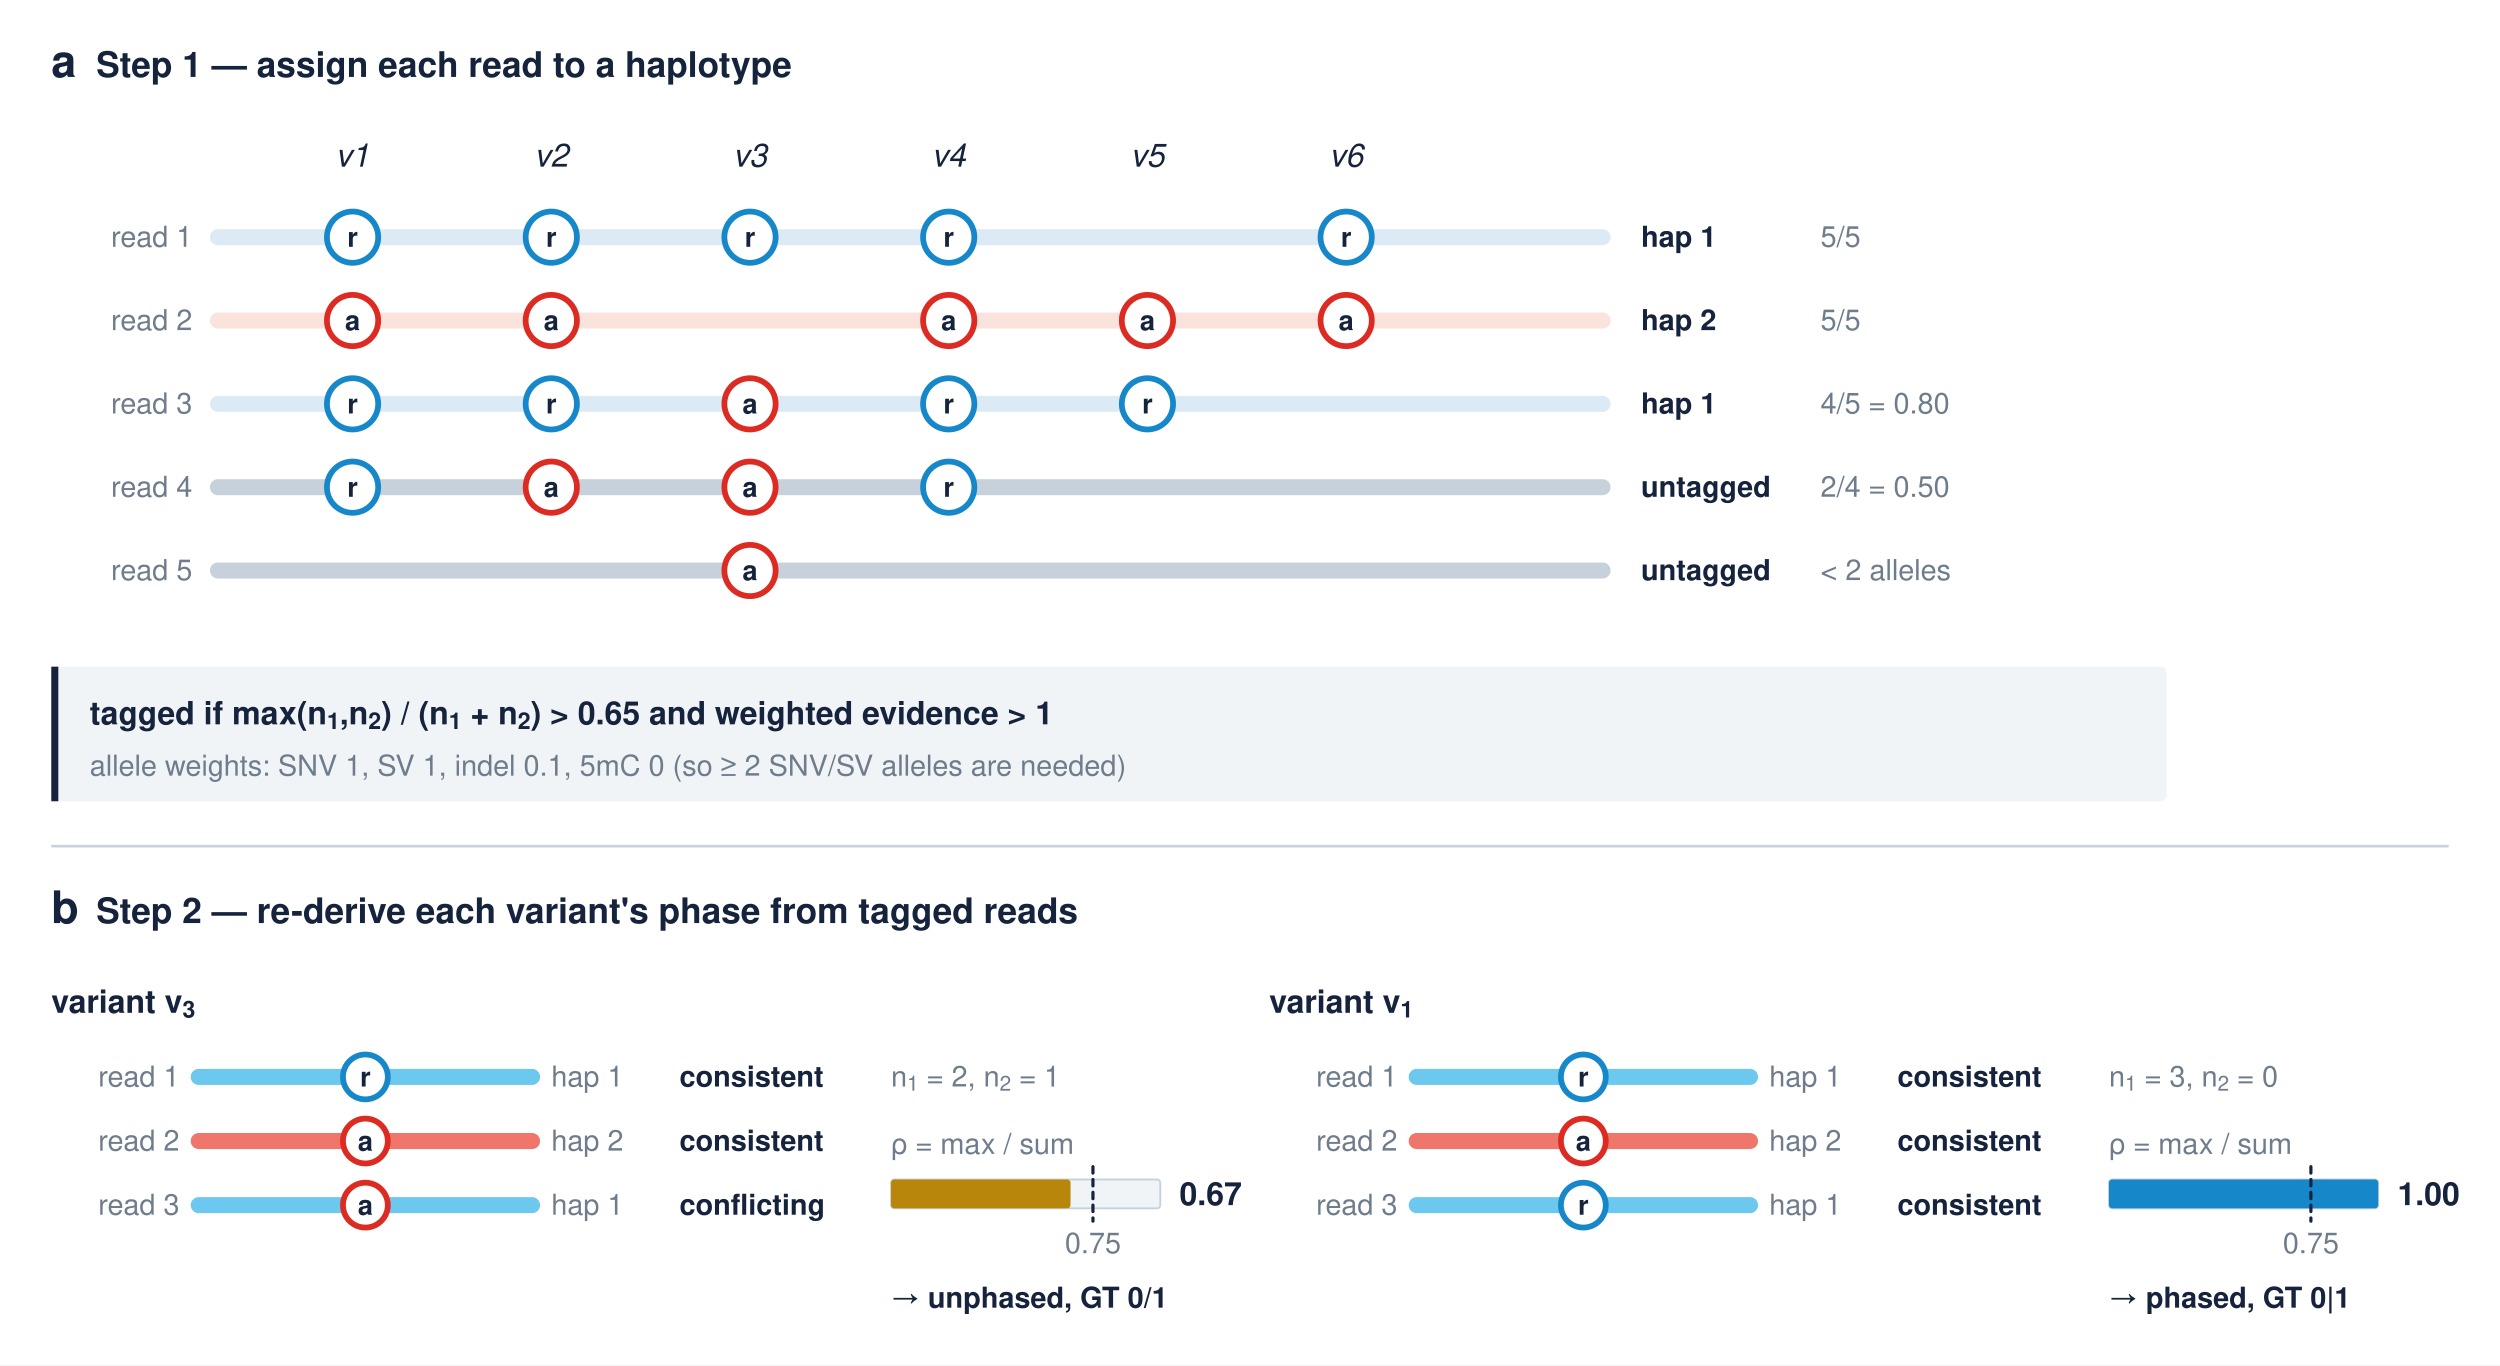
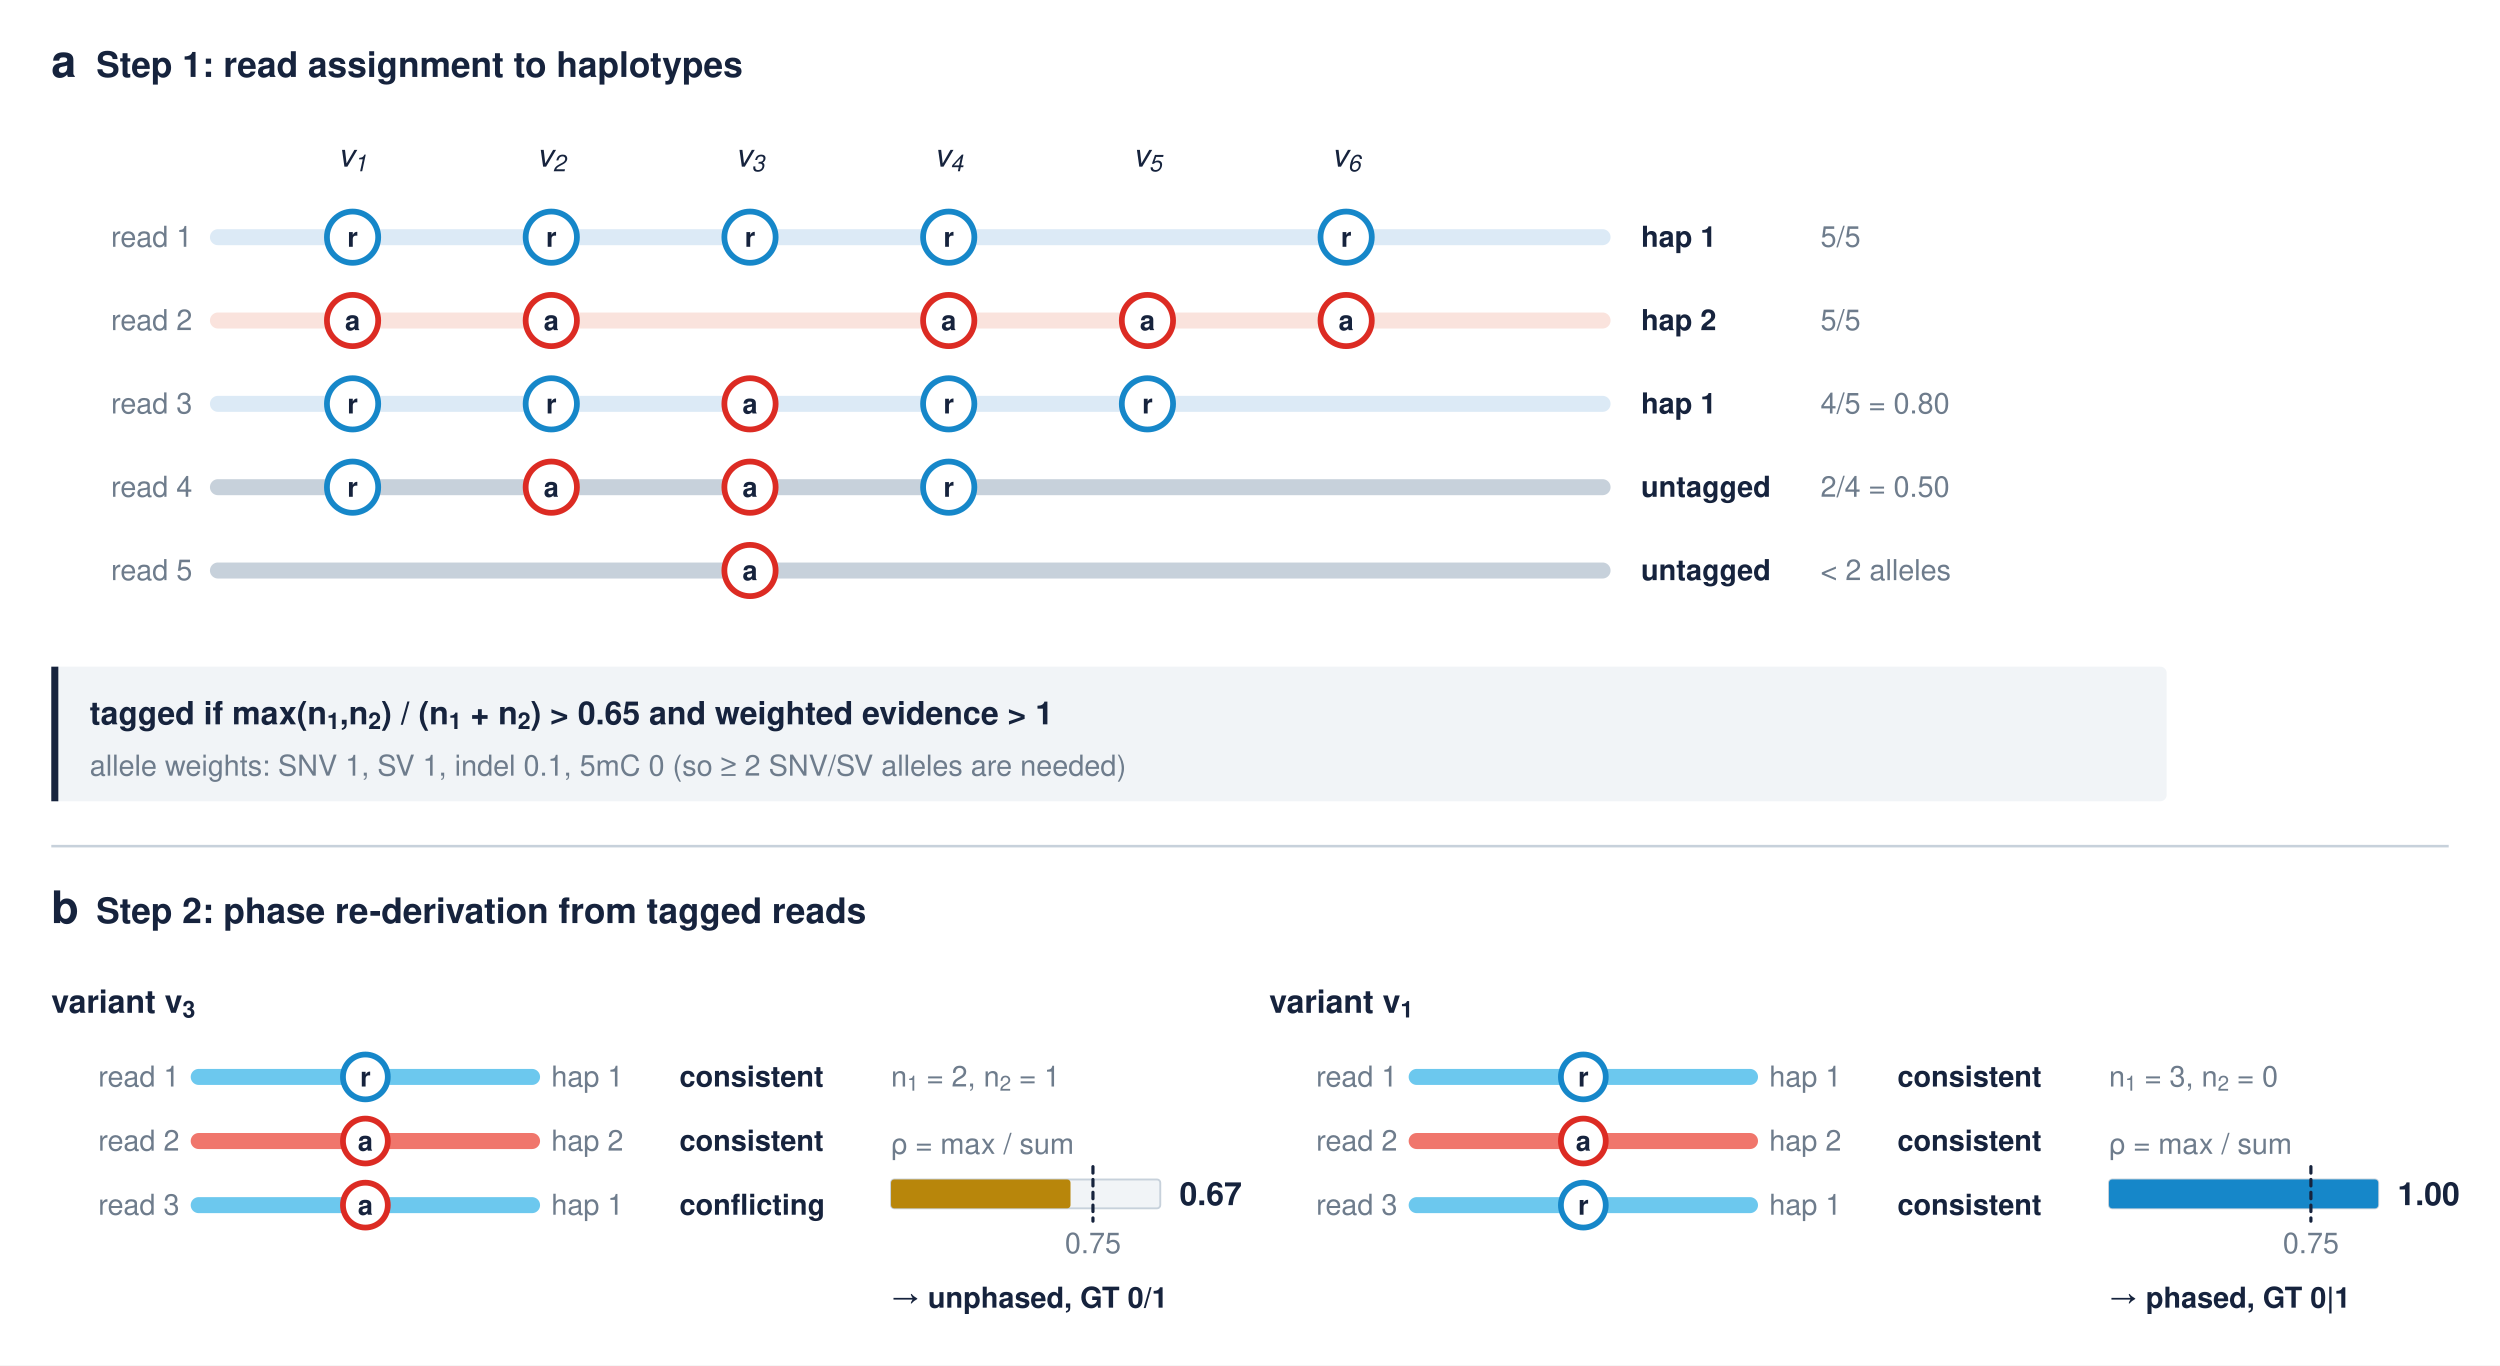
<svg xmlns="http://www.w3.org/2000/svg" width="780" height="426" viewBox="0 0 780 426">
  <style>
 text{font-family:"Helvetica Neue",Helvetica,Arial,"Liberation Sans",sans-serif;fill:#16233D}
 .pl{font-size:14px;font-weight:700}
 .h{font-size:11px;font-weight:600}
 .t{font-size:10px}
 .tb{font-size:10px;font-weight:600}
 .s{font-size:9px;fill:#6E7C8C}
 .sb{font-size:9px;font-weight:600}
 .n{font-size:8.5px;font-weight:700}
 .m{font-size:10px;font-style:italic}
 .mb{font-size:10px;font-style:italic;font-weight:600}
 .eq{font-size:10.5px}
 .code{font-family:"SF Mono",Menlo,Consolas,"Courier New",monospace;font-size:9px}
</style>
  <defs>
    <marker id="arr" viewBox="0 0 10 10" refX="9" refY="5" markerWidth="6" markerHeight="6" orient="auto-start-reverse">
      <path d="M0,0 L10,5 L0,10 z" fill="#6E7C8C" />
    </marker>
    <marker id="arrd" viewBox="0 0 10 10" refX="9" refY="5" markerWidth="6" markerHeight="6" orient="auto-start-reverse">
      <path d="M0,0 L10,5 L0,10 z" fill="#16233D" />
    </marker>
    <marker id="arra" viewBox="0 0 10 10" refX="9" refY="5" markerWidth="6" markerHeight="6" orient="auto-start-reverse">
      <path d="M0,0 L10,5 L0,10 z" fill="#B8860B" />
    </marker>
  </defs>
  <rect width="780" height="426" fill="#ffffff" />
  <text x="16.0" y="24.0" class="pl" text-anchor="start">a</text>
-   <text x="30.0" y="24.0" class="h" text-anchor="start">Step 1  —  assign each read to a haplotype</text>
-   <text x="110.0" y="52.0" class="m" text-anchor="middle" fill="#16233D">v1</text>
-   <text x="172.0" y="52.0" class="m" text-anchor="middle" fill="#16233D">v2</text>
-   <text x="234.0" y="52.0" class="m" text-anchor="middle" fill="#16233D">v3</text>
-   <text x="296.0" y="52.0" class="m" text-anchor="middle" fill="#16233D">v4</text>
-   <text x="358.0" y="52.0" class="m" text-anchor="middle" fill="#16233D">v5</text>
-   <text x="420.0" y="52.0" class="m" text-anchor="middle" fill="#16233D">v6</text>
+   <text x="30.0" y="24.0" class="h" text-anchor="start">Step 1: read assignment to haplotypes</text>
+   <text x="110.0" y="52.0" class="m" text-anchor="middle" fill="#16233D">v<tspan font-size="72%" baseline-shift="sub">1</tspan>
+   </text>
+   <text x="172.0" y="52.0" class="m" text-anchor="middle" fill="#16233D">v<tspan font-size="72%" baseline-shift="sub">2</tspan>
+   </text>
+   <text x="234.0" y="52.0" class="m" text-anchor="middle" fill="#16233D">v<tspan font-size="72%" baseline-shift="sub">3</tspan>
+   </text>
+   <text x="296.0" y="52.0" class="m" text-anchor="middle" fill="#16233D">v<tspan font-size="72%" baseline-shift="sub">4</tspan>
+   </text>
+   <text x="358.0" y="52.0" class="m" text-anchor="middle" fill="#16233D">v<tspan font-size="72%" baseline-shift="sub">5</tspan>
+   </text>
+   <text x="420.0" y="52.0" class="m" text-anchor="middle" fill="#16233D">v<tspan font-size="72%" baseline-shift="sub">6</tspan>
+   </text>
  <text x="60.0" y="77.0" class="s" text-anchor="end">read 1</text>
  <line x1="68.0" y1="74.0" x2="500.0" y2="74.0" stroke="#DCEAF6" stroke-width="5" stroke-linecap="round" />
  <circle cx="110.0" cy="74.0" r="8" fill="#fff" stroke="#1687C9" stroke-width="1.8" />
  <text x="110.0" y="77.0" class="n" text-anchor="middle" fill="#1687C9">r</text>
  <circle cx="172.0" cy="74.0" r="8" fill="#fff" stroke="#1687C9" stroke-width="1.8" />
  <text x="172.0" y="77.0" class="n" text-anchor="middle" fill="#1687C9">r</text>
  <circle cx="234.0" cy="74.0" r="8" fill="#fff" stroke="#1687C9" stroke-width="1.8" />
  <text x="234.0" y="77.0" class="n" text-anchor="middle" fill="#1687C9">r</text>
  <circle cx="296.0" cy="74.0" r="8" fill="#fff" stroke="#1687C9" stroke-width="1.8" />
  <text x="296.0" y="77.0" class="n" text-anchor="middle" fill="#1687C9">r</text>
  <circle cx="420.0" cy="74.0" r="8" fill="#fff" stroke="#1687C9" stroke-width="1.8" />
  <text x="420.0" y="77.0" class="n" text-anchor="middle" fill="#1687C9">r</text>
  <text x="512.0" y="77.0" class="sb" text-anchor="start" fill="#1687C9">hap 1</text>
  <text x="568.0" y="77.0" class="s" text-anchor="start">5/5</text>
  <text x="60.0" y="103.0" class="s" text-anchor="end">read 2</text>
  <line x1="68.0" y1="100.0" x2="500.0" y2="100.0" stroke="#FAE3DD" stroke-width="5" stroke-linecap="round" />
  <circle cx="110.0" cy="100.0" r="8" fill="#fff" stroke="#DC2B23" stroke-width="1.8" />
  <text x="110.0" y="103.0" class="n" text-anchor="middle" fill="#DC2B23">a</text>
  <circle cx="172.0" cy="100.0" r="8" fill="#fff" stroke="#DC2B23" stroke-width="1.8" />
  <text x="172.0" y="103.0" class="n" text-anchor="middle" fill="#DC2B23">a</text>
  <circle cx="296.0" cy="100.0" r="8" fill="#fff" stroke="#DC2B23" stroke-width="1.8" />
  <text x="296.0" y="103.0" class="n" text-anchor="middle" fill="#DC2B23">a</text>
  <circle cx="358.0" cy="100.0" r="8" fill="#fff" stroke="#DC2B23" stroke-width="1.8" />
  <text x="358.0" y="103.0" class="n" text-anchor="middle" fill="#DC2B23">a</text>
  <circle cx="420.0" cy="100.0" r="8" fill="#fff" stroke="#DC2B23" stroke-width="1.8" />
  <text x="420.0" y="103.0" class="n" text-anchor="middle" fill="#DC2B23">a</text>
  <text x="512.0" y="103.0" class="sb" text-anchor="start" fill="#DC2B23">hap 2</text>
  <text x="568.0" y="103.0" class="s" text-anchor="start">5/5</text>
  <text x="60.0" y="129.0" class="s" text-anchor="end">read 3</text>
  <line x1="68.0" y1="126.0" x2="500.0" y2="126.0" stroke="#DCEAF6" stroke-width="5" stroke-linecap="round" />
  <circle cx="110.0" cy="126.0" r="8" fill="#fff" stroke="#1687C9" stroke-width="1.8" />
  <text x="110.0" y="129.0" class="n" text-anchor="middle" fill="#1687C9">r</text>
  <circle cx="172.0" cy="126.0" r="8" fill="#fff" stroke="#1687C9" stroke-width="1.8" />
  <text x="172.0" y="129.0" class="n" text-anchor="middle" fill="#1687C9">r</text>
  <circle cx="234.0" cy="126.0" r="8" fill="#fff" stroke="#DC2B23" stroke-width="1.8" />
  <text x="234.0" y="129.0" class="n" text-anchor="middle" fill="#DC2B23">a</text>
  <circle cx="296.0" cy="126.0" r="8" fill="#fff" stroke="#1687C9" stroke-width="1.8" />
  <text x="296.0" y="129.0" class="n" text-anchor="middle" fill="#1687C9">r</text>
  <circle cx="358.0" cy="126.0" r="8" fill="#fff" stroke="#1687C9" stroke-width="1.8" />
  <text x="358.0" y="129.0" class="n" text-anchor="middle" fill="#1687C9">r</text>
  <text x="512.0" y="129.0" class="sb" text-anchor="start" fill="#1687C9">hap 1</text>
  <text x="568.0" y="129.0" class="s" text-anchor="start">4/5 = 0.80</text>
  <text x="60.0" y="155.0" class="s" text-anchor="end">read 4</text>
  <line x1="68.0" y1="152.0" x2="500.0" y2="152.0" stroke="#C7D1DB" stroke-width="5" stroke-linecap="round" />
  <circle cx="110.0" cy="152.0" r="8" fill="#fff" stroke="#1687C9" stroke-width="1.8" />
  <text x="110.0" y="155.0" class="n" text-anchor="middle" fill="#1687C9">r</text>
  <circle cx="172.0" cy="152.0" r="8" fill="#fff" stroke="#DC2B23" stroke-width="1.8" />
  <text x="172.0" y="155.0" class="n" text-anchor="middle" fill="#DC2B23">a</text>
  <circle cx="234.0" cy="152.0" r="8" fill="#fff" stroke="#DC2B23" stroke-width="1.8" />
  <text x="234.0" y="155.0" class="n" text-anchor="middle" fill="#DC2B23">a</text>
  <circle cx="296.0" cy="152.0" r="8" fill="#fff" stroke="#1687C9" stroke-width="1.8" />
  <text x="296.0" y="155.0" class="n" text-anchor="middle" fill="#1687C9">r</text>
  <text x="512.0" y="155.0" class="sb" text-anchor="start" fill="#6E7C8C">untagged</text>
  <text x="568.0" y="155.0" class="s" text-anchor="start">2/4 = 0.50</text>
  <text x="60.0" y="181.0" class="s" text-anchor="end">read 5</text>
  <line x1="68.0" y1="178.0" x2="500.0" y2="178.0" stroke="#C7D1DB" stroke-width="5" stroke-linecap="round" />
  <circle cx="234.0" cy="178.0" r="8" fill="#fff" stroke="#DC2B23" stroke-width="1.8" />
  <text x="234.0" y="181.0" class="n" text-anchor="middle" fill="#DC2B23">a</text>
  <text x="512.0" y="181.0" class="sb" text-anchor="start" fill="#6E7C8C">untagged</text>
  <text x="568.0" y="181.0" class="s" text-anchor="start">&lt; 2 alleles</text>
  <rect x="16.0" y="208.0" width="660.0" height="42.0" rx="2" fill="#F1F4F7" stroke="none" stroke-width="0.8" opacity="1" />
  <rect x="16.0" y="208.0" width="2.2" height="42.0" rx="0" fill="#16233D" stroke="none" stroke-width="0.8" opacity="1" />
  <text x="28.0" y="226.0" class="tb" text-anchor="start" fill="#16233D">tagged if  max(n<tspan font-size="72%" baseline-shift="sub">1</tspan>,n<tspan font-size="72%" baseline-shift="sub">2</tspan>) / (n<tspan font-size="72%" baseline-shift="sub">1</tspan> + n<tspan font-size="72%" baseline-shift="sub">2</tspan>)  &gt; 0.65   and   weighted evidence &gt; 1</text>
  <text x="28.0" y="242.0" class="s" text-anchor="start">allele weights: SNV 1, SV 1, indel 0.1, 5mC 0   (so ≥ 2 SNV/SV alleles are needed)</text>
  <line x1="16.0" y1="264.0" x2="764.0" y2="264.0" stroke="#C7D1DB" stroke-width="0.8" stroke-linecap="butt" />
  <text x="16.0" y="288.0" class="pl" text-anchor="start">b</text>
-   <text x="30.0" y="288.0" class="h" text-anchor="start">Step 2  —  re-derive each variant's phase from tagged reads</text>
+   <text x="30.0" y="288.0" class="h" text-anchor="start">Step 2: phase re-derivation from tagged reads</text>
  <text x="16.0" y="316.0" class="tb" text-anchor="start" fill="#16233D">variant v<tspan font-size="72%" baseline-shift="sub">3</tspan>
  </text>
  <text x="56.0" y="339.0" class="s" text-anchor="end">read 1</text>
  <line x1="62.0" y1="336.0" x2="166.0" y2="336.0" stroke="#6CC8EE" stroke-width="5" stroke-linecap="round" />
  <circle cx="114.0" cy="336.0" r="7" fill="#fff" stroke="#1687C9" stroke-width="1.8" />
  <text x="114.0" y="339.0" class="n" text-anchor="middle" fill="#1687C9">r</text>
  <text x="172.0" y="339.0" class="s" text-anchor="start" fill="#1687C9">hap 1</text>
  <text x="212.0" y="339.0" class="sb" text-anchor="start" fill="#1F7A4D">consistent</text>
  <text x="56.0" y="359.0" class="s" text-anchor="end">read 2</text>
  <line x1="62.0" y1="356.0" x2="166.0" y2="356.0" stroke="#F0766C" stroke-width="5" stroke-linecap="round" />
  <circle cx="114.0" cy="356.0" r="7" fill="#fff" stroke="#DC2B23" stroke-width="1.8" />
  <text x="114.0" y="359.0" class="n" text-anchor="middle" fill="#DC2B23">a</text>
  <text x="172.0" y="359.0" class="s" text-anchor="start" fill="#DC2B23">hap 2</text>
  <text x="212.0" y="359.0" class="sb" text-anchor="start" fill="#1F7A4D">consistent</text>
  <text x="56.0" y="379.0" class="s" text-anchor="end">read 3</text>
  <line x1="62.0" y1="376.0" x2="166.0" y2="376.0" stroke="#6CC8EE" stroke-width="5" stroke-linecap="round" />
  <circle cx="114.0" cy="376.0" r="7" fill="#fff" stroke="#DC2B23" stroke-width="1.8" />
  <text x="114.0" y="379.0" class="n" text-anchor="middle" fill="#DC2B23">a</text>
  <text x="172.0" y="379.0" class="s" text-anchor="start" fill="#1687C9">hap 1</text>
  <text x="212.0" y="379.0" class="sb" text-anchor="start" fill="#DC2B23">conflicting</text>
  <text x="278.0" y="339.0" class="s" text-anchor="start">n<tspan font-size="72%" baseline-shift="sub">1</tspan> = 2,  n<tspan font-size="72%" baseline-shift="sub">2</tspan> = 1</text>
  <text x="278.0" y="360.0" class="s" text-anchor="start">ρ = max / sum</text>
  <rect x="278.0" y="368.0" width="84.0" height="9.0" rx="1" fill="#F1F4F7" stroke="#C7D1DB" stroke-width="0.6" opacity="1" />
  <rect x="278.0" y="368.0" width="56.0" height="9.0" rx="1" fill="#B8860B" stroke="none" stroke-width="0.8" opacity="1" />
  <line x1="341.0" y1="364.0" x2="341.0" y2="381.0" stroke="#16233D" stroke-width="1" stroke-linecap="round" stroke-dasharray="2,2" />
  <text x="341.0" y="391.0" class="s" text-anchor="middle">0.75</text>
  <text x="368.0" y="376.0" class="tb" text-anchor="start" fill="#B8860B">0.67</text>
  <text x="278.0" y="408.0" class="sb" text-anchor="start" fill="#B8860B">→ unphased, GT 0/1</text>
  <text x="396.0" y="316.0" class="tb" text-anchor="start" fill="#16233D">variant v<tspan font-size="72%" baseline-shift="sub">1</tspan>
  </text>
  <text x="436.0" y="339.0" class="s" text-anchor="end">read 1</text>
  <line x1="442.0" y1="336.0" x2="546.0" y2="336.0" stroke="#6CC8EE" stroke-width="5" stroke-linecap="round" />
  <circle cx="494.0" cy="336.0" r="7" fill="#fff" stroke="#1687C9" stroke-width="1.8" />
  <text x="494.0" y="339.0" class="n" text-anchor="middle" fill="#1687C9">r</text>
  <text x="552.0" y="339.0" class="s" text-anchor="start" fill="#1687C9">hap 1</text>
  <text x="592.0" y="339.0" class="sb" text-anchor="start" fill="#1F7A4D">consistent</text>
  <text x="436.0" y="359.0" class="s" text-anchor="end">read 2</text>
  <line x1="442.0" y1="356.0" x2="546.0" y2="356.0" stroke="#F0766C" stroke-width="5" stroke-linecap="round" />
  <circle cx="494.0" cy="356.0" r="7" fill="#fff" stroke="#DC2B23" stroke-width="1.8" />
  <text x="494.0" y="359.0" class="n" text-anchor="middle" fill="#DC2B23">a</text>
  <text x="552.0" y="359.0" class="s" text-anchor="start" fill="#DC2B23">hap 2</text>
  <text x="592.0" y="359.0" class="sb" text-anchor="start" fill="#1F7A4D">consistent</text>
  <text x="436.0" y="379.0" class="s" text-anchor="end">read 3</text>
  <line x1="442.0" y1="376.0" x2="546.0" y2="376.0" stroke="#6CC8EE" stroke-width="5" stroke-linecap="round" />
  <circle cx="494.0" cy="376.0" r="7" fill="#fff" stroke="#1687C9" stroke-width="1.8" />
  <text x="494.0" y="379.0" class="n" text-anchor="middle" fill="#1687C9">r</text>
  <text x="552.0" y="379.0" class="s" text-anchor="start" fill="#1687C9">hap 1</text>
  <text x="592.0" y="379.0" class="sb" text-anchor="start" fill="#1F7A4D">consistent</text>
  <text x="658.0" y="339.0" class="s" text-anchor="start">n<tspan font-size="72%" baseline-shift="sub">1</tspan> = 3,  n<tspan font-size="72%" baseline-shift="sub">2</tspan> = 0</text>
  <text x="658.0" y="360.0" class="s" text-anchor="start">ρ = max / sum</text>
  <rect x="658.0" y="368.0" width="84.0" height="9.0" rx="1" fill="#F1F4F7" stroke="#C7D1DB" stroke-width="0.6" opacity="1" />
  <rect x="658.0" y="368.0" width="84.0" height="9.0" rx="1" fill="#1687C9" stroke="none" stroke-width="0.8" opacity="1" />
  <line x1="721.0" y1="364.0" x2="721.0" y2="381.0" stroke="#16233D" stroke-width="1" stroke-linecap="round" stroke-dasharray="2,2" />
  <text x="721.0" y="391.0" class="s" text-anchor="middle">0.75</text>
  <text x="748.0" y="376.0" class="tb" text-anchor="start" fill="#1687C9">1.00</text>
  <text x="658.0" y="408.0" class="sb" text-anchor="start" fill="#1687C9">→ phased, GT 0|1</text>
</svg>
